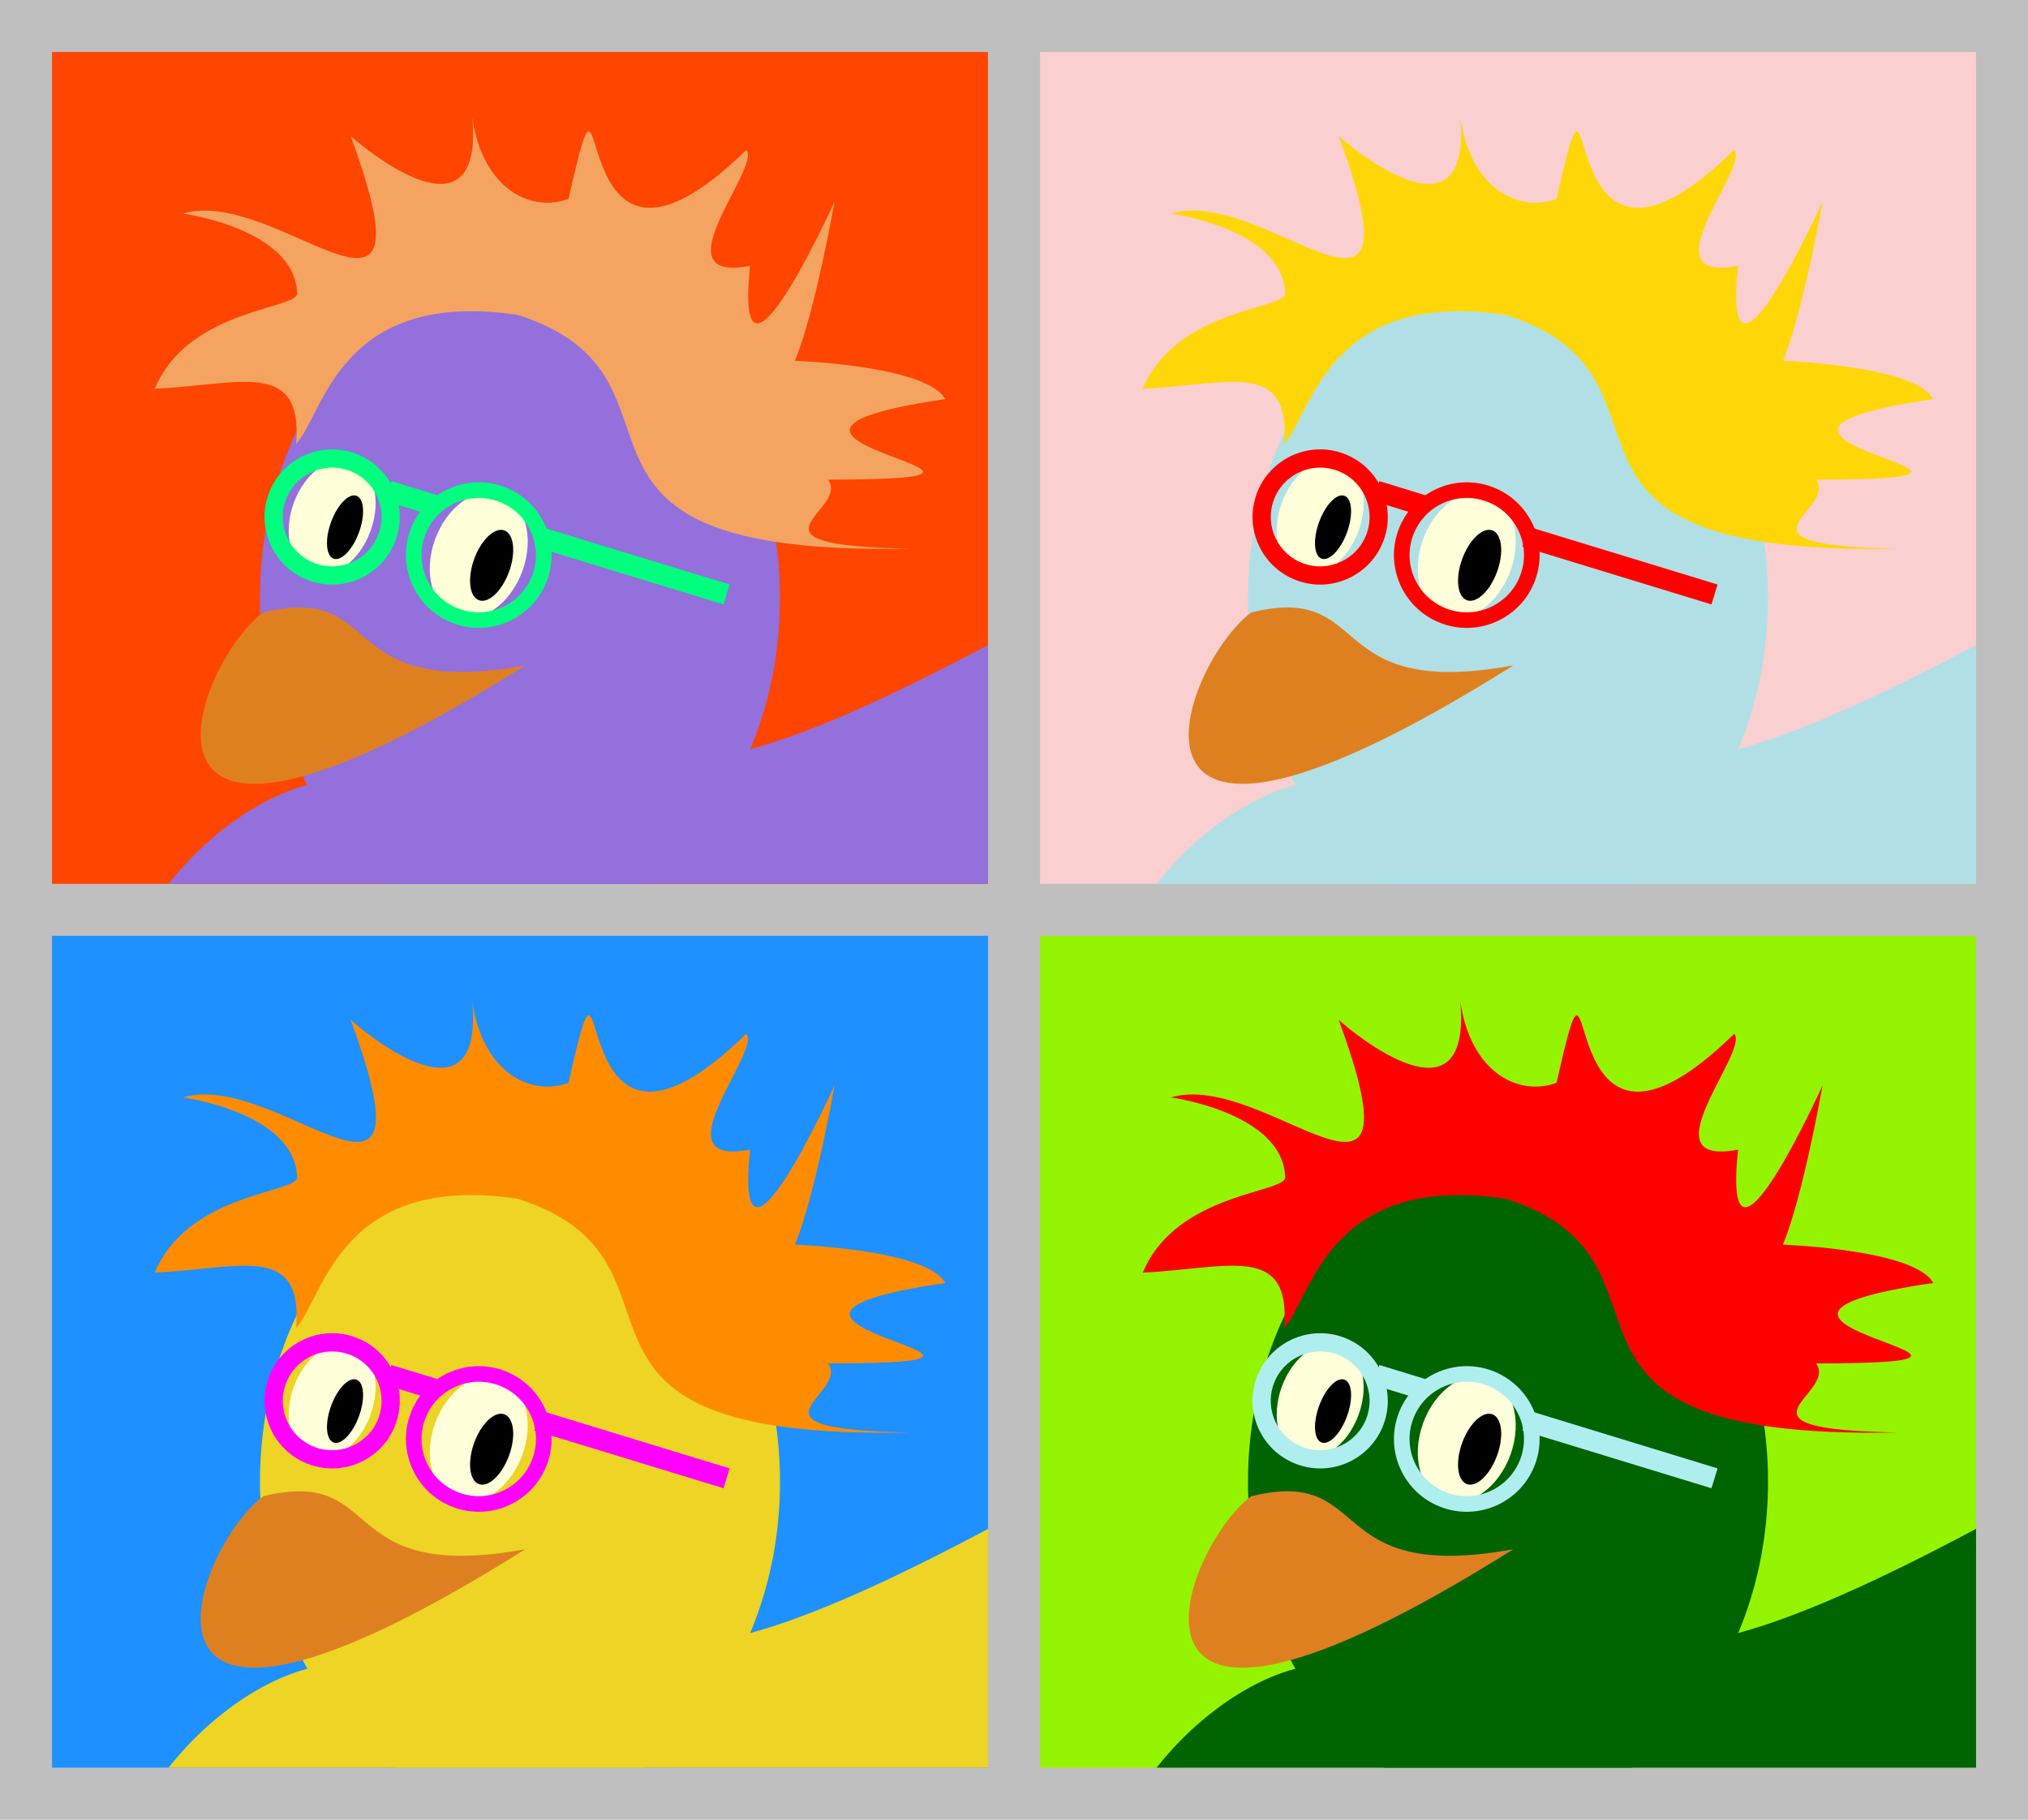
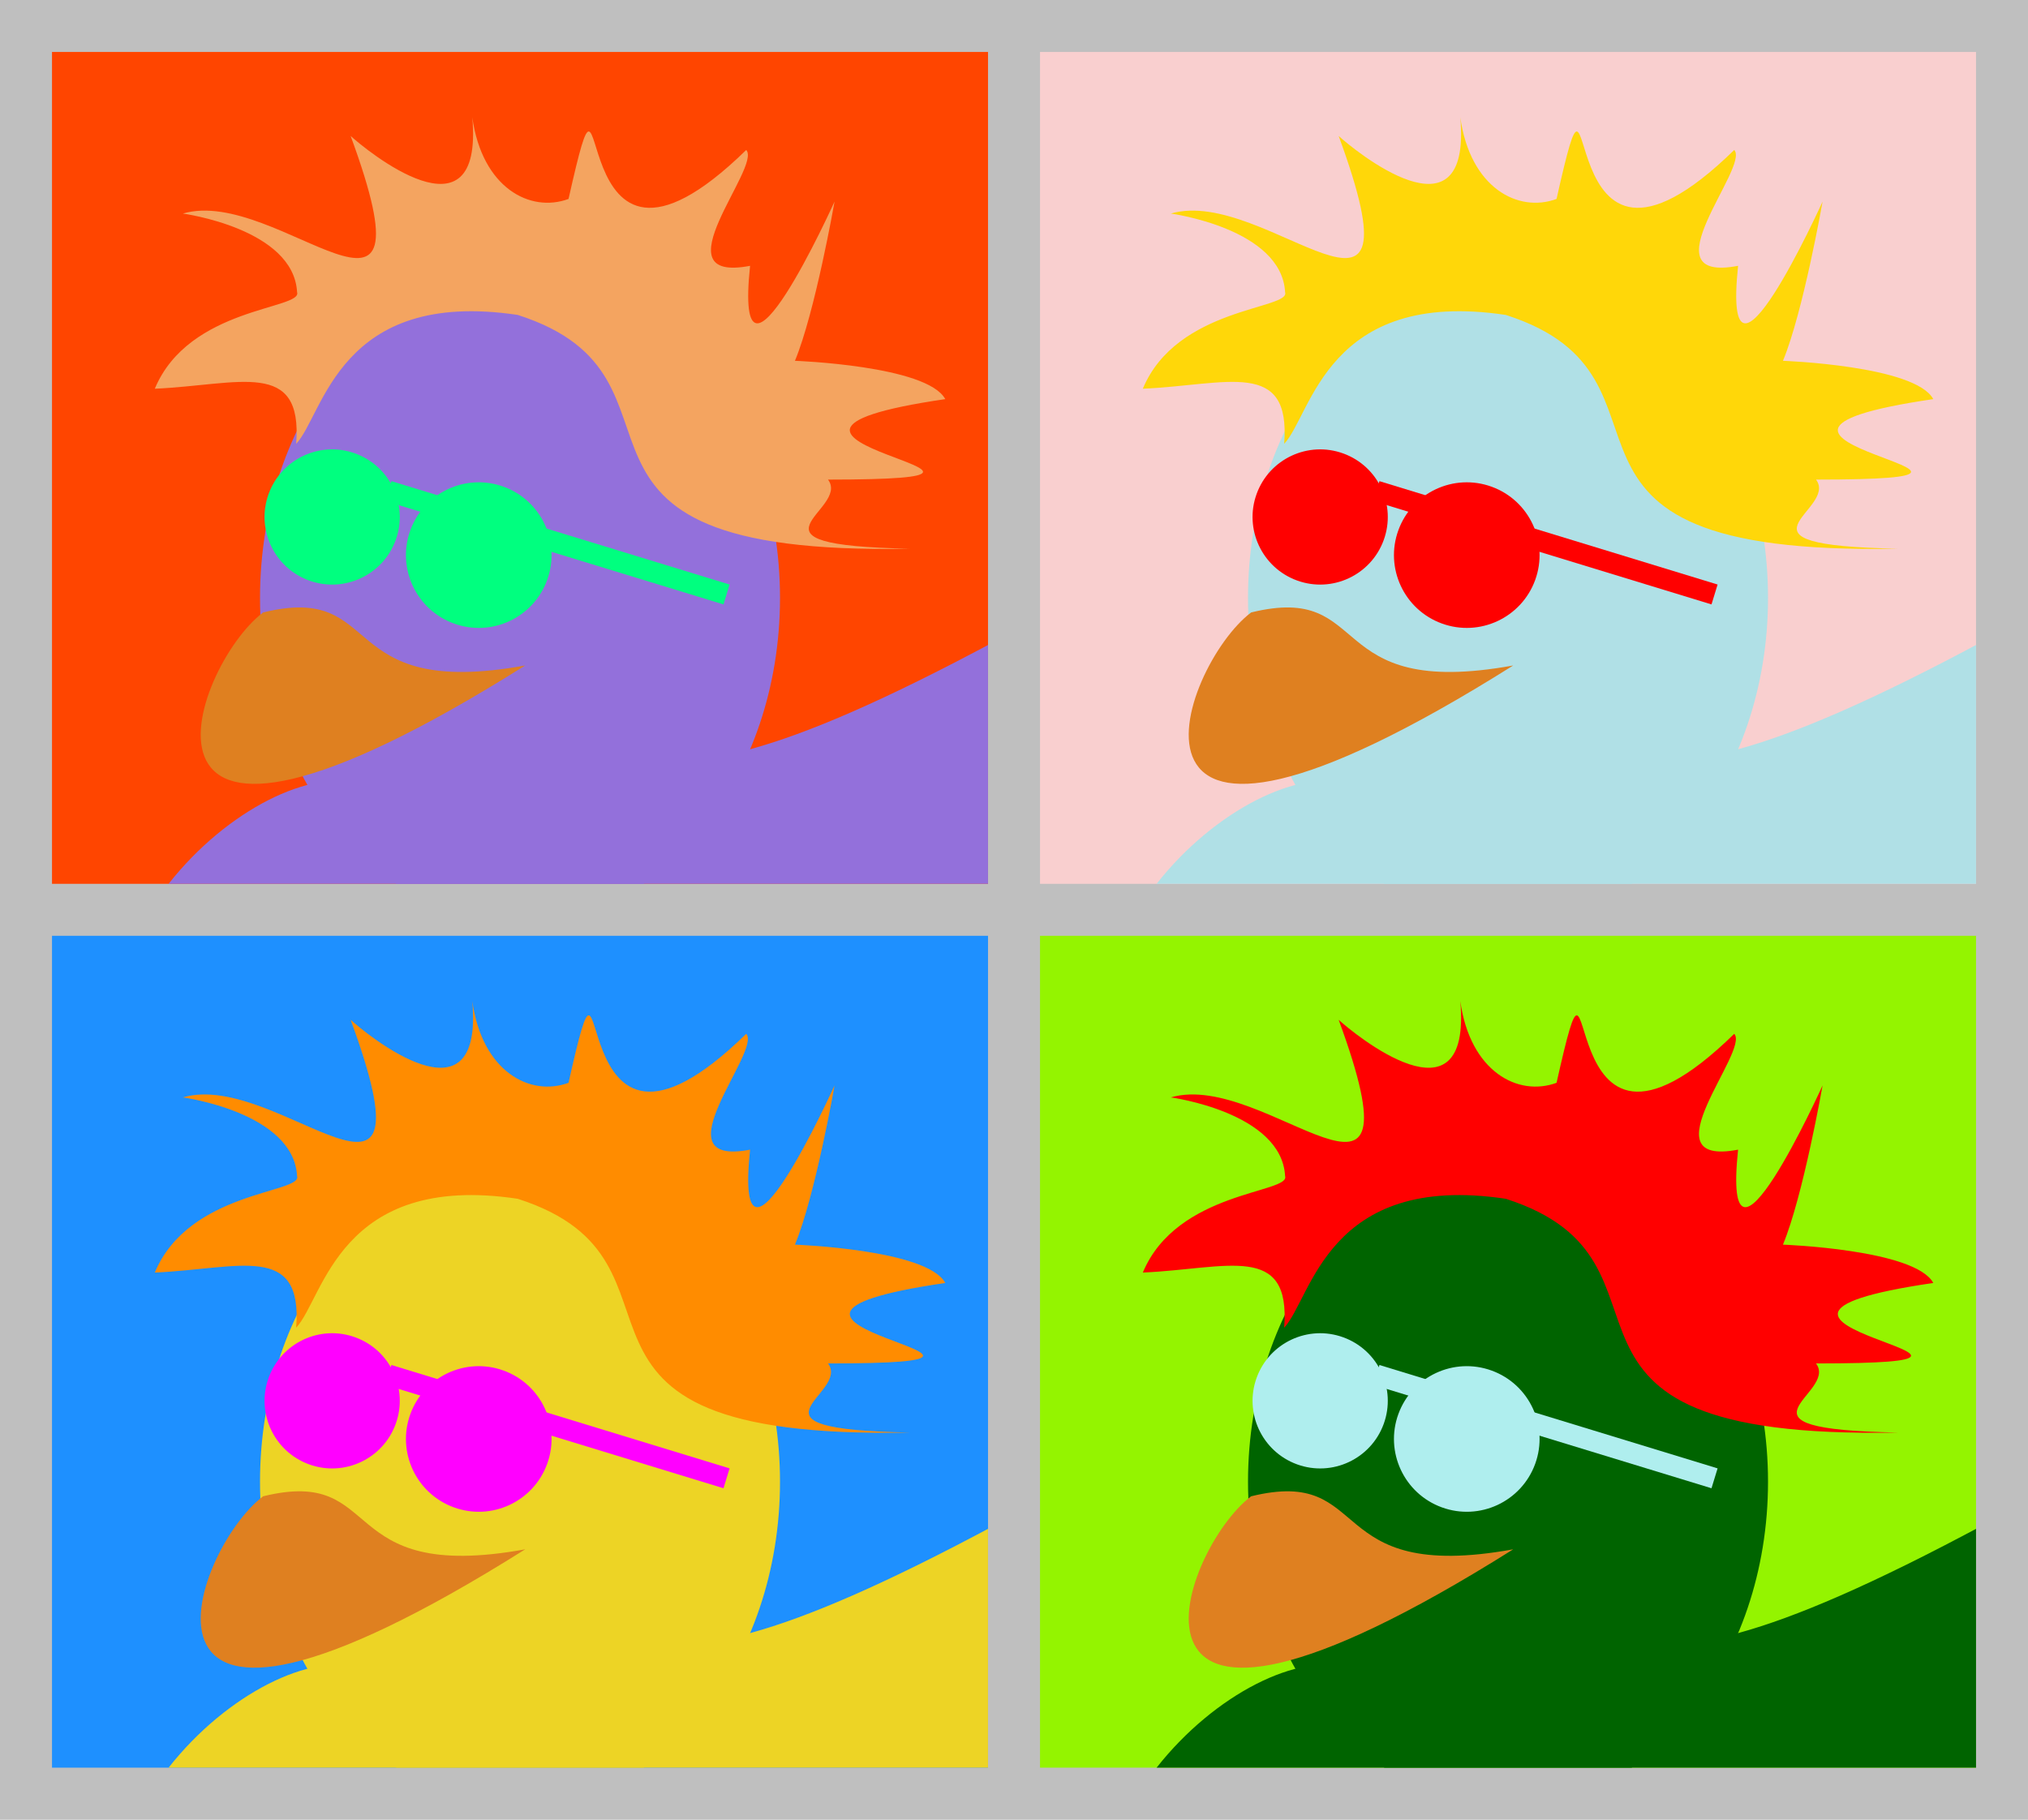
- <svg xmlns="http://www.w3.org/2000/svg" version="1.1" viewBox="0 -99.213 110.551 99.213">
+ <svg xmlns="http://www.w3.org/2000/svg" version="1.1" viewBox="0 0 110.551 99.213">
  <defs>
-     <clipPath id="clip1">
-       <path d="M2.836 51.023V96.379H53.859V51.023ZM53.859 96.379" />
+     <clipPath id="cp0">
+       <path d="M2.835 48.189V2.834H53.859V48.189Z" />
    </clipPath>
-     <clipPath id="clip2">
-       <path d="M56.695 51.023V96.379H107.719V51.023ZM107.719 96.379" />
+     <clipPath id="cp1">
+       <path d="M56.694 48.189V2.834H107.718V48.189Z" />
    </clipPath>
-     <clipPath id="clip3">
-       <path d="M2.836 2.836V48.191H53.859V2.836ZM53.859 48.191" />
+     <clipPath id="cp2">
+       <path d="M2.835 96.378V51.023H53.859V96.378Z" />
    </clipPath>
-     <clipPath id="clip4">
-       <path d="M56.695 2.836V48.191H107.719V2.836ZM107.719 48.191" />
+     <clipPath id="cp3">
+       <path d="M56.694 96.378V51.023H107.718V96.378Z" />
    </clipPath>
  </defs>
  <g id="page1">
-     <g transform="matrix(1 0 0 -1 0 0)">
-       <path d="M0 0H110.965V99.586H0Z" fill="#e6e6e6" />
-       <path d="M0 0V99.215H110.555V0Z" fill="#bfbfbf" />
-       <path d="M2.836 51.023V96.379H53.859V51.023Z" fill="#ff4500" clip-path="url(#clip1)" />
-       <path d="M17.375 56.551C10.402 55.332 -0.707 42.719 11.027 31.492C22.789 20.27 83.992 27.781 54.371 64.32C29.426 50.91 37.984 63.184 17.375 56.551Z" fill="#9370db" clip-path="url(#clip1)" />
-       <path d="M42.52 66.613C42.52 76.398 36.176 84.332 28.348 84.332C20.52 84.332 14.172 76.398 14.172 66.613C14.172 56.832 20.52 48.898 28.348 48.898C36.176 48.898 42.52 56.832 42.52 66.613Z" fill="#9370db" clip-path="url(#clip1)" />
-       <path d="M14.344 65.82C21.062 67.465 18.172 61.031 28.629 62.93C5.188 48.191 10.461 62.902 14.344 65.82Z" fill="#df8020" clip-path="url(#clip1)" />
-       <path d="M28.477 68.082C29.145 69.922 28.625 71.797 27.309 72.277C25.996 72.754 24.391 71.652 23.719 69.812C23.051 67.973 23.574 66.094 24.887 65.617C26.199 65.141 27.809 66.242 28.477 68.082Z" fill="#ffffd9" clip-path="url(#clip1)" />
-       <path d="M27.75 68.043C28.133 69.094 28.02 70.102 27.492 70.293C26.969 70.484 26.23 69.785 25.848 68.734C25.469 67.684 25.582 66.68 26.109 66.488C26.633 66.297 27.367 66.992 27.75 68.043Z" clip-path="url(#clip1)" />
-       <path d="M20.199 70.266C20.812 71.945 20.371 73.648 19.215 74.07C18.059 74.492 16.625 73.469 16.012 71.789C15.402 70.106 15.844 68.402 17 67.981C18.156 67.559 19.59 68.582 20.199 70.266Z" fill="#ffffd9" clip-path="url(#clip1)" />
-       <path d="M19.57 70.191C19.914 71.137 19.852 72.027 19.434 72.18C19.012 72.336 18.391 71.691 18.047 70.746C17.703 69.801 17.766 68.91 18.184 68.754C18.605 68.602 19.227 69.246 19.57 70.191Z" clip-path="url(#clip1)" />
-       <path d="M8.438 78.019C10.301 82.488 16.496 82.34 16.195 83.281C16.008 86.758 9.969 87.57 9.969 87.57C15.172 89.102 23.887 78.816 19.113 91.801C19.891 91.086 26.383 85.719 25.746 92.82C26.281 88.965 28.898 87.594 30.992 88.367C33.488 99.477 30.297 80.887 40.68 91.035C41.547 90.121 35.793 83.746 40.887 84.719C39.977 76.004 45.492 88.223 45.492 88.223S44.434 82.188 43.332 79.543C43.332 79.543 50.543 79.285 51.527 77.453C36.641 75.273 59.98 73.07 45.137 73.062C46.395 71.391 39.723 69.477 49.605 69.297C27.883 68.875 39.016 78.582 28.227 82.043C18.473 83.504 17.656 76.613 16.145 75.016C16.512 79.676 13.043 78.223 8.438 78.019Z" fill="#f4a460" clip-path="url(#clip1)" />
-       <path d="M29.137 69.41L29.469 70.492L39.77 67.344L39.441 66.258Z" fill="#00ff7f" clip-path="url(#clip1)" />
-       <path d="M21.008 71.894L21.336 72.981L24.047 72.148L23.719 71.066Z" fill="#00ff7f" clip-path="url(#clip1)" />
-       <path d="M29.828 67.59C30.578 69.648 29.516 71.926 27.457 72.676C25.395 73.426 23.117 72.363 22.367 70.305C21.621 68.246 22.68 65.969 24.742 65.219C26.801 64.469 29.078 65.531 29.828 67.59ZM29.027 67.879C29.617 69.5 28.781 71.289 27.164 71.875C25.547 72.465 23.758 71.633 23.168 70.012C22.578 68.394 23.414 66.606 25.031 66.016C26.648 65.426 28.438 66.262 29.027 67.879Z" fill="#00ff7f" clip-path="url(#clip1)" fill-rule="evenodd" />
-       <path d="M21.57 69.766C22.266 71.68 21.281 73.793 19.367 74.488C17.453 75.184 15.34 74.199 14.645 72.285C13.949 70.375 14.934 68.258 16.848 67.562C18.758 66.867 20.875 67.852 21.57 69.766ZM20.637 70.106C21.145 71.504 20.426 73.047 19.027 73.555C17.629 74.066 16.086 73.344 15.578 71.945C15.066 70.551 15.789 69.004 17.188 68.496C18.582 67.988 20.129 68.707 20.637 70.106Z" fill="#00ff7f" clip-path="url(#clip1)" fill-rule="evenodd" />
-       <path d="M56.695 51.023V96.379H107.719V51.023Z" fill="#f9cfcf" clip-path="url(#clip2)" />
-       <path d="M71.234 56.551C64.262 55.332 53.152 42.719 64.887 31.492C76.648 20.27 137.852 27.781 108.227 64.32C83.281 50.91 91.844 63.184 71.234 56.551Z" fill="#b0e0e6" clip-path="url(#clip2)" />
-       <path d="M96.379 66.613C96.379 76.398 90.035 84.332 82.207 84.332C74.379 84.332 68.031 76.398 68.031 66.613C68.031 56.832 74.379 48.898 82.207 48.898C90.035 48.898 96.379 56.832 96.379 66.613Z" fill="#b0e0e6" clip-path="url(#clip2)" />
-       <path d="M68.203 65.82C74.922 67.465 72.031 61.031 82.488 62.93C59.047 48.191 64.32 62.902 68.203 65.82Z" fill="#df8020" clip-path="url(#clip2)" />
-       <path d="M82.336 68.082C83.004 69.922 82.481 71.797 81.168 72.277C79.856 72.754 78.246 71.652 77.578 69.812C76.91 67.973 77.43 66.094 78.746 65.617C80.059 65.141 81.668 66.242 82.336 68.082Z" fill="#ffffd9" clip-path="url(#clip2)" />
-       <path d="M81.609 68.043C81.992 69.094 81.875 70.102 81.352 70.293C80.824 70.484 80.09 69.785 79.707 68.734C79.324 67.684 79.441 66.68 79.965 66.488C80.492 66.297 81.227 66.992 81.609 68.043Z" clip-path="url(#clip2)" />
-       <path d="M74.059 70.266C74.672 71.945 74.231 73.648 73.074 74.07C71.918 74.492 70.484 73.469 69.871 71.789C69.262 70.106 69.699 68.402 70.856 67.981C72.012 67.559 73.445 68.582 74.059 70.266Z" fill="#ffffd9" clip-path="url(#clip2)" />
-       <path d="M73.43 70.191C73.773 71.137 73.711 72.027 73.289 72.18C72.871 72.336 72.25 71.691 71.906 70.746C71.562 69.801 71.625 68.91 72.043 68.754C72.465 68.602 73.086 69.246 73.43 70.191Z" clip-path="url(#clip2)" />
-       <path d="M62.297 78.019C64.156 82.488 70.356 82.34 70.055 83.281C69.867 86.758 63.824 87.57 63.824 87.57C69.031 89.102 77.746 78.816 72.973 91.801C73.75 91.086 80.242 85.719 79.606 92.82C80.141 88.965 82.758 87.594 84.852 88.367C87.348 99.477 84.156 80.887 94.535 91.035C95.406 90.121 89.652 83.746 94.746 84.719C93.832 76.004 99.352 88.223 99.352 88.223S98.293 82.188 97.191 79.543C97.191 79.543 104.402 79.285 105.387 77.453C90.5 75.273 113.84 73.07 98.996 73.062C100.25 71.391 93.582 69.477 103.465 69.297C81.742 68.875 92.875 78.582 82.086 82.043C72.328 83.504 71.512 76.613 70.004 75.016C70.371 79.676 66.902 78.223 62.297 78.019Z" fill="#ffd709" clip-path="url(#clip2)" />
-       <path d="M82.996 69.41L83.328 70.492L93.629 67.344L93.297 66.258Z" fill="#f00" clip-path="url(#clip2)" />
-       <path d="M74.863 71.894L75.195 72.981L77.906 72.148L77.574 71.066Z" fill="#f00" clip-path="url(#clip2)" />
-       <path d="M83.688 67.59C84.438 69.648 83.375 71.926 81.312 72.676C79.254 73.426 76.977 72.363 76.227 70.305C75.477 68.246 76.539 65.969 78.598 65.219C80.66 64.469 82.938 65.531 83.688 67.59ZM82.887 67.879C83.477 69.5 82.641 71.289 81.023 71.875C79.406 72.465 77.617 71.633 77.027 70.012C76.438 68.394 77.273 66.606 78.891 66.016C80.508 65.426 82.297 66.262 82.887 67.879Z" fill="#f00" clip-path="url(#clip2)" fill-rule="evenodd" />
-       <path d="M75.43 69.766C76.125 71.68 75.137 73.793 73.227 74.488C71.312 75.184 69.199 74.199 68.504 72.285C67.805 70.375 68.793 68.258 70.707 67.562C72.617 66.867 74.734 67.852 75.43 69.766ZM74.496 70.106C75.004 71.504 74.285 73.047 72.887 73.555C71.488 74.066 69.945 73.344 69.434 71.945C68.926 70.551 69.648 69.004 71.043 68.496C72.441 67.988 73.988 68.707 74.496 70.106Z" fill="#f00" clip-path="url(#clip2)" fill-rule="evenodd" />
-       <path d="M2.836 2.836V48.191H53.859V2.836Z" fill="#1e90ff" clip-path="url(#clip3)" />
-       <path d="M17.375 8.363C10.402 7.144 -0.707 -5.473 11.027 -16.695C22.789 -27.922 83.992 -20.41 54.371 16.129C29.426 2.723 37.984 14.996 17.375 8.363Z" fill="#edd425" clip-path="url(#clip3)" />
-       <path d="M42.52 18.426C42.52 28.211 36.176 36.141 28.348 36.141C20.52 36.141 14.172 28.211 14.172 18.426C14.172 8.641 20.52 0.707 28.348 0.707C36.176 0.707 42.52 8.641 42.52 18.426Z" fill="#edd425" clip-path="url(#clip3)" />
-       <path d="M14.344 17.633C21.062 19.277 18.172 12.84 28.629 14.742C5.188 0 10.461 14.711 14.344 17.633Z" fill="#df8020" clip-path="url(#clip3)" />
-       <path d="M28.477 19.891C29.145 21.73 28.625 23.609 27.309 24.086C25.996 24.566 24.391 23.461 23.719 21.621C23.051 19.785 23.574 17.906 24.887 17.426C26.199 16.949 27.809 18.051 28.477 19.891Z" fill="#ffffd9" clip-path="url(#clip3)" />
-       <path d="M27.75 19.855C28.133 20.906 28.02 21.91 27.492 22.102C26.969 22.293 26.23 21.598 25.848 20.547C25.469 19.496 25.582 18.488 26.109 18.297C26.633 18.105 27.367 18.805 27.75 19.855Z" clip-path="url(#clip3)" />
-       <path d="M20.199 22.074C20.812 23.758 20.371 25.461 19.215 25.883C18.059 26.301 16.625 25.281 16.012 23.598C15.402 21.918 15.844 20.211 17 19.793C18.156 19.371 19.59 20.395 20.199 22.074Z" fill="#ffffd9" clip-path="url(#clip3)" />
-       <path d="M19.57 22C19.914 22.949 19.852 23.84 19.434 23.992C19.012 24.145 18.391 23.504 18.047 22.555C17.703 21.609 17.766 20.719 18.184 20.566C18.605 20.414 19.227 21.055 19.57 22Z" clip-path="url(#clip3)" />
-       <path d="M8.438 29.828C10.301 34.297 16.496 34.148 16.195 35.09C16.008 38.57 9.969 39.379 9.969 39.379C15.172 40.914 23.887 30.625 19.113 43.613C19.891 42.898 26.383 37.527 25.746 44.633C26.281 40.777 28.898 39.402 30.992 40.176C33.488 51.289 30.297 32.695 40.68 42.848C41.547 41.93 35.793 35.555 40.887 36.531C39.977 27.812 45.492 40.035 45.492 40.035S44.434 33.996 43.332 31.352C43.332 31.352 50.543 31.098 51.527 29.262C36.641 27.082 59.98 24.879 45.137 24.875C46.395 23.203 39.723 21.285 49.605 21.109C27.883 20.684 39.016 30.391 28.227 33.852C18.473 35.316 17.656 28.422 16.145 26.824C16.512 31.484 13.043 30.035 8.438 29.828Z" fill="#ff8c00" clip-path="url(#clip3)" />
-       <path d="M29.137 21.219L29.469 22.305L39.77 19.152L39.441 18.07Z" fill="#f0f" clip-path="url(#clip3)" />
-       <path d="M21.008 23.707L21.336 24.789L24.047 23.961L23.719 22.875Z" fill="#f0f" clip-path="url(#clip3)" />
-       <path d="M29.828 19.398C30.578 21.461 29.516 23.738 27.457 24.488C25.395 25.234 23.117 24.176 22.367 22.113C21.621 20.055 22.68 17.777 24.742 17.027C26.801 16.277 29.078 17.34 29.828 19.398ZM29.027 19.691C29.617 21.309 28.781 23.098 27.164 23.688C25.547 24.277 23.758 23.441 23.168 21.824C22.578 20.207 23.414 18.418 25.031 17.828C26.648 17.238 28.438 18.074 29.027 19.691Z" fill="#f0f" clip-path="url(#clip3)" fill-rule="evenodd" />
-       <path d="M21.57 21.574C22.266 23.488 21.281 25.602 19.367 26.301C17.453 26.996 15.34 26.008 14.645 24.098C13.949 22.184 14.934 20.07 16.848 19.375C18.758 18.676 20.875 19.664 21.57 21.574ZM20.637 21.914C21.145 23.313 20.426 24.859 19.027 25.367C17.629 25.875 16.086 25.156 15.578 23.758C15.066 22.359 15.789 20.816 17.188 20.305C18.582 19.797 20.129 20.52 20.637 21.914Z" fill="#f0f" clip-path="url(#clip3)" fill-rule="evenodd" />
-       <path d="M56.695 2.836V48.191H107.719V2.836Z" fill="#94f400" clip-path="url(#clip4)" />
-       <path d="M71.234 8.363C64.262 7.144 53.152 -5.473 64.887 -16.695C76.648 -27.922 137.852 -20.41 108.227 16.129C83.281 2.723 91.844 14.996 71.234 8.363Z" fill="#006400" clip-path="url(#clip4)" />
-       <path d="M96.379 18.426C96.379 28.211 90.035 36.141 82.207 36.141C74.379 36.141 68.031 28.211 68.031 18.426C68.031 8.641 74.379 0.707 82.207 0.707C90.035 0.707 96.379 8.641 96.379 18.426Z" fill="#006400" clip-path="url(#clip4)" />
-       <path d="M68.203 17.633C74.922 19.277 72.031 12.84 82.488 14.742C59.047 0 64.32 14.711 68.203 17.633Z" fill="#df8020" clip-path="url(#clip4)" />
-       <path d="M82.336 19.891C83.004 21.73 82.481 23.609 81.168 24.086C79.856 24.566 78.246 23.461 77.578 21.621C76.91 19.785 77.43 17.906 78.746 17.426C80.059 16.949 81.668 18.051 82.336 19.891Z" fill="#ffffd9" clip-path="url(#clip4)" />
-       <path d="M81.609 19.855C81.992 20.906 81.875 21.91 81.352 22.102C80.824 22.293 80.09 21.598 79.707 20.547C79.324 19.496 79.441 18.488 79.965 18.297C80.492 18.105 81.227 18.805 81.609 19.855Z" clip-path="url(#clip4)" />
-       <path d="M74.059 22.074C74.672 23.758 74.231 25.461 73.074 25.883C71.918 26.301 70.484 25.281 69.871 23.598C69.262 21.918 69.699 20.211 70.856 19.793C72.012 19.371 73.445 20.395 74.059 22.074Z" fill="#ffffd9" clip-path="url(#clip4)" />
-       <path d="M73.43 22C73.773 22.949 73.711 23.84 73.289 23.992C72.871 24.145 72.25 23.504 71.906 22.555C71.562 21.609 71.625 20.719 72.043 20.566C72.465 20.414 73.086 21.055 73.43 22Z" clip-path="url(#clip4)" />
-       <path d="M62.297 29.828C64.156 34.297 70.356 34.148 70.055 35.09C69.867 38.57 63.824 39.379 63.824 39.379C69.031 40.914 77.746 30.625 72.973 43.613C73.75 42.898 80.242 37.527 79.606 44.633C80.141 40.777 82.758 39.402 84.852 40.176C87.348 51.289 84.156 32.695 94.535 42.848C95.406 41.93 89.652 35.555 94.746 36.531C93.832 27.812 99.352 40.035 99.352 40.035S98.293 33.996 97.191 31.352C97.191 31.352 104.402 31.098 105.387 29.262C90.5 27.082 113.84 24.879 98.996 24.875C100.25 23.203 93.582 21.285 103.465 21.109C81.742 20.684 92.875 30.391 82.086 33.852C72.328 35.316 71.512 28.422 70.004 26.824C70.371 31.484 66.902 30.035 62.297 29.828Z" fill="#f00" clip-path="url(#clip4)" />
-       <path d="M82.996 21.219L83.328 22.305L93.629 19.152L93.297 18.07Z" fill="#afeeee" clip-path="url(#clip4)" />
-       <path d="M74.863 23.707L75.195 24.789L77.906 23.961L77.574 22.875Z" fill="#afeeee" clip-path="url(#clip4)" />
-       <path d="M83.688 19.398C84.438 21.461 83.375 23.738 81.312 24.488C79.254 25.234 76.977 24.176 76.227 22.113C75.477 20.055 76.539 17.777 78.598 17.027C80.66 16.277 82.938 17.34 83.688 19.398ZM82.887 19.691C83.477 21.309 82.641 23.098 81.023 23.688C79.406 24.277 77.617 23.441 77.027 21.824C76.438 20.207 77.273 18.418 78.891 17.828C80.508 17.238 82.297 18.074 82.887 19.691Z" fill="#afeeee" clip-path="url(#clip4)" fill-rule="evenodd" />
-       <path d="M75.43 21.574C76.125 23.488 75.137 25.602 73.227 26.301C71.312 26.996 69.199 26.008 68.504 24.098C67.805 22.184 68.793 20.07 70.707 19.375C72.617 18.676 74.734 19.664 75.43 21.574ZM74.496 21.914C75.004 23.313 74.285 24.859 72.887 25.367C71.488 25.875 69.945 25.156 69.434 23.758C68.926 22.359 69.648 20.816 71.043 20.305C72.441 19.797 73.988 20.52 74.496 21.914Z" fill="#afeeee" clip-path="url(#clip4)" fill-rule="evenodd" />
+     <path d="M0 99.213H110.551V0H0Z" fill="#e6e6e6" />
+     <path d="M0 99.213V-.001H110.553V99.213Z" fill="#bfbfbf" />
+     <g clip-path="url(#cp0)">
+       <path d="M2.835 48.189V2.834H53.859V48.189Z" fill="#ff4500" />
+       <path d="M17.377 42.661C10.404 43.88-.708 56.494 11.027 67.719C22.791 78.945 83.992 71.433 54.369 34.894C29.424 48.302 37.985 36.028 17.377 42.661Z" fill="#9370db" />
+       <path d="M42.52 32.598C42.52 22.813 36.175 14.881 28.347 14.881S14.174 22.813 14.174 32.598C14.174 42.383 20.519 50.315 28.347 50.315S42.52 42.383 42.52 32.598Z" fill="#9370db" />
+       <path d="M14.344 33.392C21.062 31.747 18.171 38.182 28.631 36.283C5.188 51.023 10.46 36.311 14.344 33.392Z" fill="#df8020" />
+       <path d="M28.477 31.132C29.146 29.293 28.624 27.415 27.31 26.937C25.996 26.458 24.389 27.562 23.719 29.4C23.05 31.239 23.572 33.118 24.886 33.596C26.2 34.074 27.807 32.971 28.477 31.132Z" fill="#ffffd9" />
+       <path d="M27.751 31.169C28.134 30.119 28.018 29.113 27.492 28.922C26.967 28.73 26.231 29.427 25.849 30.477C25.467 31.527 25.583 32.534 26.108 32.725C26.633 32.916 27.369 32.22 27.751 31.169Z" />
+       <path d="M20.2 28.949C20.812 27.268 20.371 25.563 19.215 25.142C18.059 24.721 16.625 25.743 16.013 27.425C15.401 29.107 15.842 30.811 16.999 31.232C18.155 31.653 19.588 30.631 20.2 28.949Z" fill="#ffffd9" />
+       <path d="M19.57 29.022C19.915 28.076 19.853 27.185 19.432 27.032C19.012 26.879 18.391 27.521 18.047 28.467C17.703 29.413 17.765 30.304 18.185 30.457C18.606 30.61 19.226 29.968 19.57 29.022Z" />
+       <path d="M8.439 21.194C10.299 16.726 16.495 16.874 16.195 15.933C16.008 12.455 9.967 11.644 9.967 11.644C15.171 10.11 23.888 20.397 19.114 7.412C19.891 8.126 26.383 13.495 25.745 6.391C26.281 10.246 28.9 11.621 30.992 10.847C33.489-.265 30.297 18.328 40.678 8.177C41.548 9.093 35.794 15.468 40.888 14.493C39.975 23.209 45.494 10.989 45.494 10.989S44.434 17.027 43.334 19.672C43.334 19.672 50.543 19.927 51.529 21.761C36.641 23.941 59.982 26.143 45.137 26.149C46.393 27.821 39.723 29.737 49.607 29.916C27.882 30.339 39.017 20.633 28.225 17.171C18.471 15.709 17.655 22.6 16.144 24.199C16.512 19.539 13.043 20.99 8.439 21.194Z" fill="#f4a460" />
+       <path d="M29.138 29.804L29.47 28.72L39.771 31.87L39.44 32.954Z" fill="#00ff7f" />
+       <path d="M21.006 27.318L21.337 26.234L24.048 27.063L23.717 28.147Z" fill="#00ff7f" />
+       <path d="M29.827 31.624C30.577 29.564 29.515 27.287 27.455 26.537C25.396 25.787 23.118 26.849 22.369 28.909C21.619 30.968 22.681 33.246 24.741 33.995C26.8 34.745 29.078 33.683 29.827 31.624ZM29.028 31.333C29.617 29.714 28.783 27.925 27.164 27.336C25.546 26.747 23.757 27.581 23.168 29.2C22.579 30.818 23.413 32.607 25.032 33.196C26.65 33.785 28.439 32.951 29.028 31.333Z" fill="#00ff7f" />
+       <path d="M21.57 29.448C22.266 27.535 21.28 25.42 19.367 24.724C17.455 24.028 15.34 25.014 14.644 26.927C13.948 28.839 14.934 30.954 16.846 31.65C18.759 32.346 20.874 31.36 21.57 29.448ZM20.637 29.108C21.146 27.711 20.425 26.165 19.028 25.657C17.63 25.148 16.085 25.868 15.576 27.266C15.068 28.664 15.788 30.209 17.186 30.718C18.583 31.226 20.129 30.506 20.637 29.108Z" fill="#00ff7f" />
+     </g>
+     <g clip-path="url(#cp1)">
+       <path d="M56.694 48.189V2.834H107.718V48.189Z" fill="#f9cfcf" />
+       <path d="M71.236 42.661C64.262 43.88 53.15 56.494 64.886 67.719C76.65 78.945 137.851 71.433 108.228 34.894C83.283 48.302 91.844 36.028 71.236 42.661Z" fill="#b0e0e6" />
+       <path d="M96.379 32.598C96.379 22.813 90.034 14.881 82.206 14.881S68.032 22.813 68.032 32.598C68.032 42.383 74.378 50.315 82.206 50.315S96.379 42.383 96.379 32.598Z" fill="#b0e0e6" />
+       <path d="M68.203 33.392C74.921 31.747 72.029 38.182 82.489 36.283C59.046 51.023 64.319 36.311 68.203 33.392Z" fill="#df8020" />
+       <path d="M82.335 31.132C83.005 29.293 82.482 27.415 81.169 26.937C79.855 26.458 78.248 27.562 77.578 29.4C76.909 31.239 77.431 33.118 78.745 33.596C80.059 34.074 81.666 32.971 82.335 31.132Z" fill="#ffffd9" />
+       <path d="M81.61 31.169C81.992 30.119 81.876 29.113 81.351 28.922C80.826 28.73 80.09 29.427 79.708 30.477C79.326 31.527 79.442 32.534 79.967 32.725C80.492 32.916 81.228 32.22 81.61 31.169Z" />
+       <path d="M74.059 28.949C74.671 27.268 74.23 25.563 73.074 25.142C71.917 24.721 70.484 25.743 69.872 27.425C69.26 29.107 69.701 30.811 70.857 31.232C72.014 31.653 73.447 30.631 74.059 28.949Z" fill="#ffffd9" />
+       <path d="M73.429 29.022C73.774 28.076 73.712 27.185 73.291 27.032C72.87 26.879 72.25 27.521 71.906 28.467C71.562 29.413 71.624 30.304 72.044 30.457C72.465 30.61 73.085 29.968 73.429 29.022Z" />
+       <path d="M62.298 21.194C64.158 16.726 70.354 16.874 70.054 15.933C69.867 12.455 63.826 11.644 63.826 11.644C69.03 10.11 77.747 20.397 72.973 7.412C73.75 8.126 80.242 13.495 79.604 6.391C80.139 10.246 82.759 11.621 84.851 10.847C87.348-.265 84.156 18.328 94.537 8.177C95.407 9.093 89.653 15.468 94.747 14.493C93.834 23.209 99.353 10.989 99.353 10.989S98.293 17.027 97.193 19.672C97.193 19.672 104.401 19.927 105.388 21.761C90.5 23.941 113.841 26.143 98.996 26.149C100.252 27.821 93.581 29.737 103.466 29.916C81.741 30.339 92.876 20.633 82.084 17.171C72.33 15.709 71.513 22.6 70.003 24.199C70.371 19.539 66.902 20.99 62.298 21.194Z" fill="#ffd709" />
+       <path d="M82.997 29.804L83.329 28.72L93.63 31.87L93.298 32.954Z" fill="#f00" />
+       <path d="M74.865 27.318L75.196 26.234L77.907 27.063L77.576 28.147Z" fill="#f00" />
+       <path d="M83.686 31.624C84.436 29.564 83.374 27.287 81.314 26.537C79.255 25.787 76.977 26.849 76.228 28.909C75.478 30.968 76.54 33.246 78.599 33.995C80.659 34.745 82.936 33.683 83.686 31.624ZM82.887 31.333C83.476 29.714 82.642 27.925 81.023 27.336C79.405 26.747 77.616 27.581 77.027 29.2C76.438 30.818 77.272 32.607 78.89 33.196C80.509 33.785 82.298 32.951 82.887 31.333Z" fill="#f00" />
+       <path d="M75.429 29.448C76.125 27.535 75.139 25.42 73.226 24.724C71.313 24.028 69.199 25.014 68.503 26.927C67.806 28.839 68.793 30.954 70.705 31.65C72.618 32.346 74.732 31.36 75.429 29.448ZM74.496 29.108C75.005 27.711 74.284 26.165 72.887 25.657C71.489 25.148 69.944 25.868 69.435 27.266C68.926 28.664 69.647 30.209 71.044 30.718C72.442 31.226 73.987 30.506 74.496 29.108Z" fill="#f00" />
+     </g>
+     <g clip-path="url(#cp2)">
+       <path d="M2.835 96.378V51.023H53.859V96.378Z" fill="#1e90ff" />
+       <path d="M17.377 90.85C10.404 92.069-.708 104.684 11.027 115.909C22.791 127.134 83.992 119.622 54.369 83.083C29.424 96.491 37.985 84.217 17.377 90.85Z" fill="#edd425" />
+       <path d="M42.52 80.787C42.52 71.002 36.175 63.071 28.347 63.071S14.174 71.002 14.174 80.787C14.174 90.572 20.519 98.504 28.347 98.504S42.52 90.572 42.52 80.787Z" fill="#edd425" />
+       <path d="M14.344 81.581C21.062 79.937 18.171 86.372 28.631 84.472C5.188 99.213 10.46 84.501 14.344 81.581Z" fill="#df8020" />
+       <path d="M28.477 79.321C29.146 77.482 28.624 75.604 27.31 75.126C25.996 74.648 24.389 75.751 23.719 77.59C23.05 79.429 23.572 81.307 24.886 81.785C26.2 82.263 27.807 81.16 28.477 79.321Z" fill="#ffffd9" />
+       <path d="M27.751 79.359C28.134 78.309 28.018 77.302 27.492 77.111C26.967 76.92 26.231 77.616 25.849 78.667C25.467 79.717 25.583 80.723 26.108 80.915C26.633 81.106 27.369 80.409 27.751 79.359Z" />
+       <path d="M20.2 77.139C20.812 75.457 20.371 73.753 19.215 73.332C18.059 72.911 16.625 73.933 16.013 75.615C15.401 77.296 15.842 79 16.999 79.421C18.155 79.842 19.588 78.82 20.2 77.139Z" fill="#ffffd9" />
+       <path d="M19.57 77.211C19.915 76.265 19.853 75.374 19.432 75.221C19.012 75.068 18.391 75.711 18.047 76.657C17.703 77.603 17.765 78.494 18.185 78.647C18.606 78.8 19.226 78.157 19.57 77.211Z" />
+       <path d="M8.439 69.383C10.299 64.916 16.495 65.063 16.195 64.122C16.008 60.644 9.967 59.833 9.967 59.833C15.171 58.3 23.888 68.587 19.114 55.601C19.891 56.316 26.383 61.684 25.745 54.581C26.281 58.436 28.9 59.81 30.992 59.037C33.489 47.925 30.297 66.517 40.678 56.367C41.548 57.282 35.794 63.657 40.888 62.682C39.975 71.399 45.494 59.179 45.494 59.179S44.434 65.216 43.334 67.861C43.334 67.861 50.543 68.116 51.529 69.95C36.641 72.13 59.982 74.333 45.137 74.339C46.393 76.011 39.723 77.927 49.607 78.106C27.882 78.528 39.017 68.822 28.225 65.361C18.471 63.898 17.655 70.789 16.144 72.388C16.512 67.728 13.043 69.179 8.439 69.383Z" fill="#ff8c00" />
+       <path d="M29.138 77.994L29.47 76.91L39.771 80.059L39.44 81.143Z" fill="#f0f" />
+       <path d="M21.006 75.507L21.337 74.423L24.048 75.252L23.717 76.336Z" fill="#f0f" />
+       <path d="M29.827 79.813C30.577 77.753 29.515 75.476 27.455 74.727C25.396 73.977 23.118 75.039 22.369 77.098C21.619 79.158 22.681 81.435 24.741 82.185C26.8 82.935 29.078 81.873 29.827 79.813ZM29.028 79.522C29.617 77.904 28.783 76.115 27.164 75.526C25.546 74.937 23.757 75.771 23.168 77.389C22.579 79.007 23.413 80.797 25.032 81.386C26.65 81.975 28.439 81.14 29.028 79.522Z" fill="#f0f" />
+       <path d="M21.57 77.637C22.266 75.724 21.28 73.61 19.367 72.914C17.455 72.217 15.34 73.204 14.644 75.116C13.948 77.029 14.934 79.143 16.846 79.84C18.759 80.536 20.874 79.55 21.57 77.637ZM20.637 77.298C21.146 75.9 20.425 74.355 19.028 73.846C17.63 73.337 16.085 74.058 15.576 75.456C15.068 76.853 15.788 78.398 17.186 78.907C18.583 79.416 20.129 78.695 20.637 77.298Z" fill="#f0f" />
+     </g>
+     <g clip-path="url(#cp3)">
+       <path d="M56.694 96.378V51.023H107.718V96.378Z" fill="#94f400" />
+       <path d="M71.236 90.85C64.262 92.069 53.15 104.684 64.886 115.909C76.65 127.134 137.851 119.622 108.228 83.083C83.283 96.491 91.844 84.217 71.236 90.85Z" fill="#006400" />
+       <path d="M96.379 80.787C96.379 71.002 90.034 63.071 82.206 63.071S68.032 71.002 68.032 80.787C68.032 90.572 74.378 98.504 82.206 98.504S96.379 90.572 96.379 80.787Z" fill="#006400" />
+       <path d="M68.203 81.581C74.921 79.937 72.029 86.372 82.489 84.472C59.046 99.213 64.319 84.501 68.203 81.581Z" fill="#df8020" />
+       <path d="M82.335 79.321C83.005 77.482 82.482 75.604 81.169 75.126C79.855 74.648 78.248 75.751 77.578 77.59C76.909 79.429 77.431 81.307 78.745 81.785C80.059 82.263 81.666 81.16 82.335 79.321Z" fill="#ffffd9" />
+       <path d="M81.61 79.359C81.992 78.309 81.876 77.302 81.351 77.111C80.826 76.92 80.09 77.616 79.708 78.667C79.326 79.717 79.442 80.723 79.967 80.915C80.492 81.106 81.228 80.409 81.61 79.359Z" />
+       <path d="M74.059 77.139C74.671 75.457 74.23 73.753 73.074 73.332C71.917 72.911 70.484 73.933 69.872 75.615C69.26 77.296 69.701 79 70.857 79.421C72.014 79.842 73.447 78.82 74.059 77.139Z" fill="#ffffd9" />
+       <path d="M73.429 77.211C73.774 76.265 73.712 75.374 73.291 75.221C72.87 75.068 72.25 75.711 71.906 76.657C71.562 77.603 71.624 78.494 72.044 78.647C72.465 78.8 73.085 78.157 73.429 77.211Z" />
+       <path d="M62.298 69.383C64.158 64.916 70.354 65.063 70.054 64.122C69.867 60.644 63.826 59.833 63.826 59.833C69.03 58.3 77.747 68.587 72.973 55.601C73.75 56.316 80.242 61.684 79.604 54.581C80.139 58.436 82.759 59.81 84.851 59.037C87.348 47.925 84.156 66.517 94.537 56.367C95.407 57.282 89.653 63.657 94.747 62.682C93.834 71.399 99.353 59.179 99.353 59.179S98.293 65.216 97.193 67.861C97.193 67.861 104.401 68.116 105.388 69.95C90.5 72.13 113.841 74.333 98.996 74.339C100.252 76.011 93.581 77.927 103.466 78.106C81.741 78.528 92.876 68.822 82.084 65.361C72.33 63.898 71.513 70.789 70.003 72.388C70.371 67.728 66.902 69.179 62.298 69.383Z" fill="#f00" />
+       <path d="M82.997 77.994L83.329 76.91L93.63 80.059L93.298 81.143Z" fill="#afeeee" />
+       <path d="M74.865 75.507L75.196 74.423L77.907 75.252L77.576 76.336Z" fill="#afeeee" />
+       <path d="M83.686 79.813C84.436 77.753 83.374 75.476 81.314 74.727C79.255 73.977 76.977 75.039 76.228 77.098C75.478 79.158 76.54 81.435 78.599 82.185C80.659 82.935 82.936 81.873 83.686 79.813ZM82.887 79.522C83.476 77.904 82.642 76.115 81.023 75.526C79.405 74.937 77.616 75.771 77.027 77.389C76.438 79.007 77.272 80.797 78.89 81.386C80.509 81.975 82.298 81.14 82.887 79.522Z" fill="#afeeee" />
+       <path d="M75.429 77.637C76.125 75.724 75.139 73.61 73.226 72.914C71.313 72.217 69.199 73.204 68.503 75.116C67.806 77.029 68.793 79.143 70.705 79.84C72.618 80.536 74.732 79.55 75.429 77.637ZM74.496 77.298C75.005 75.9 74.284 74.355 72.887 73.846C71.489 73.337 69.944 74.058 69.435 75.456C68.926 76.853 69.647 78.398 71.044 78.907C72.442 79.416 73.987 78.695 74.496 77.298Z" fill="#afeeee" />
    </g>
  </g>
</svg>
